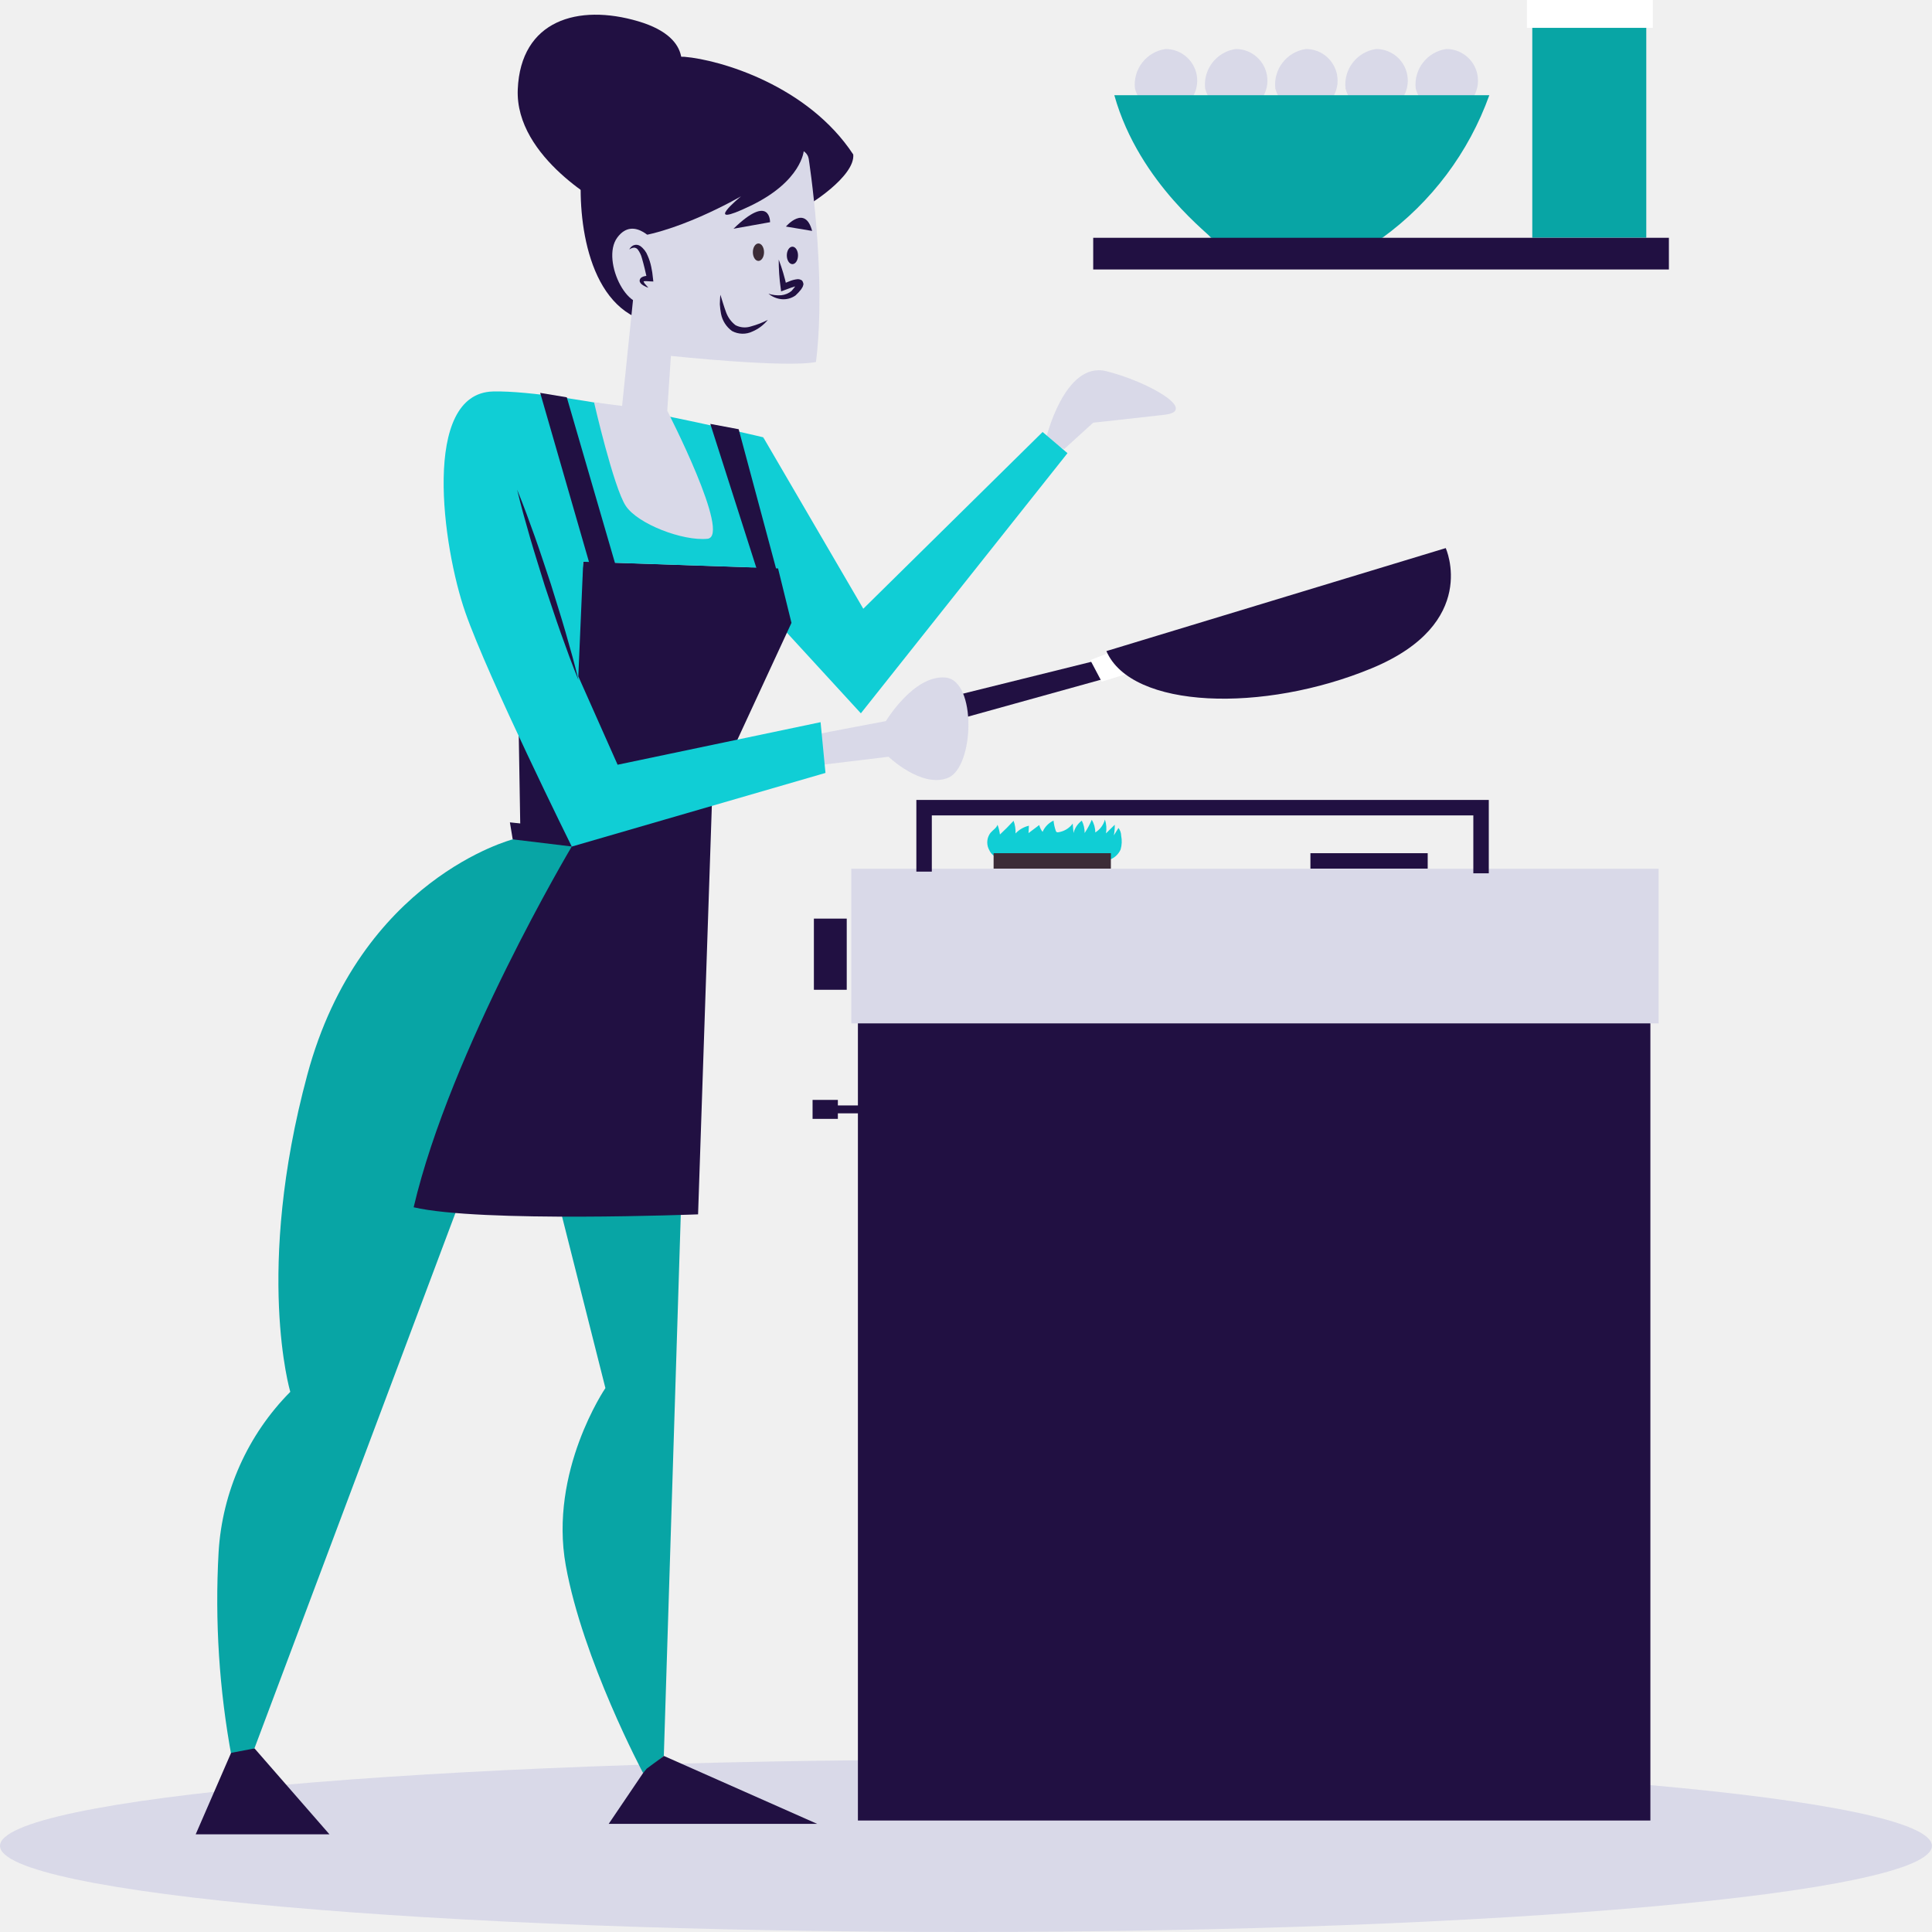
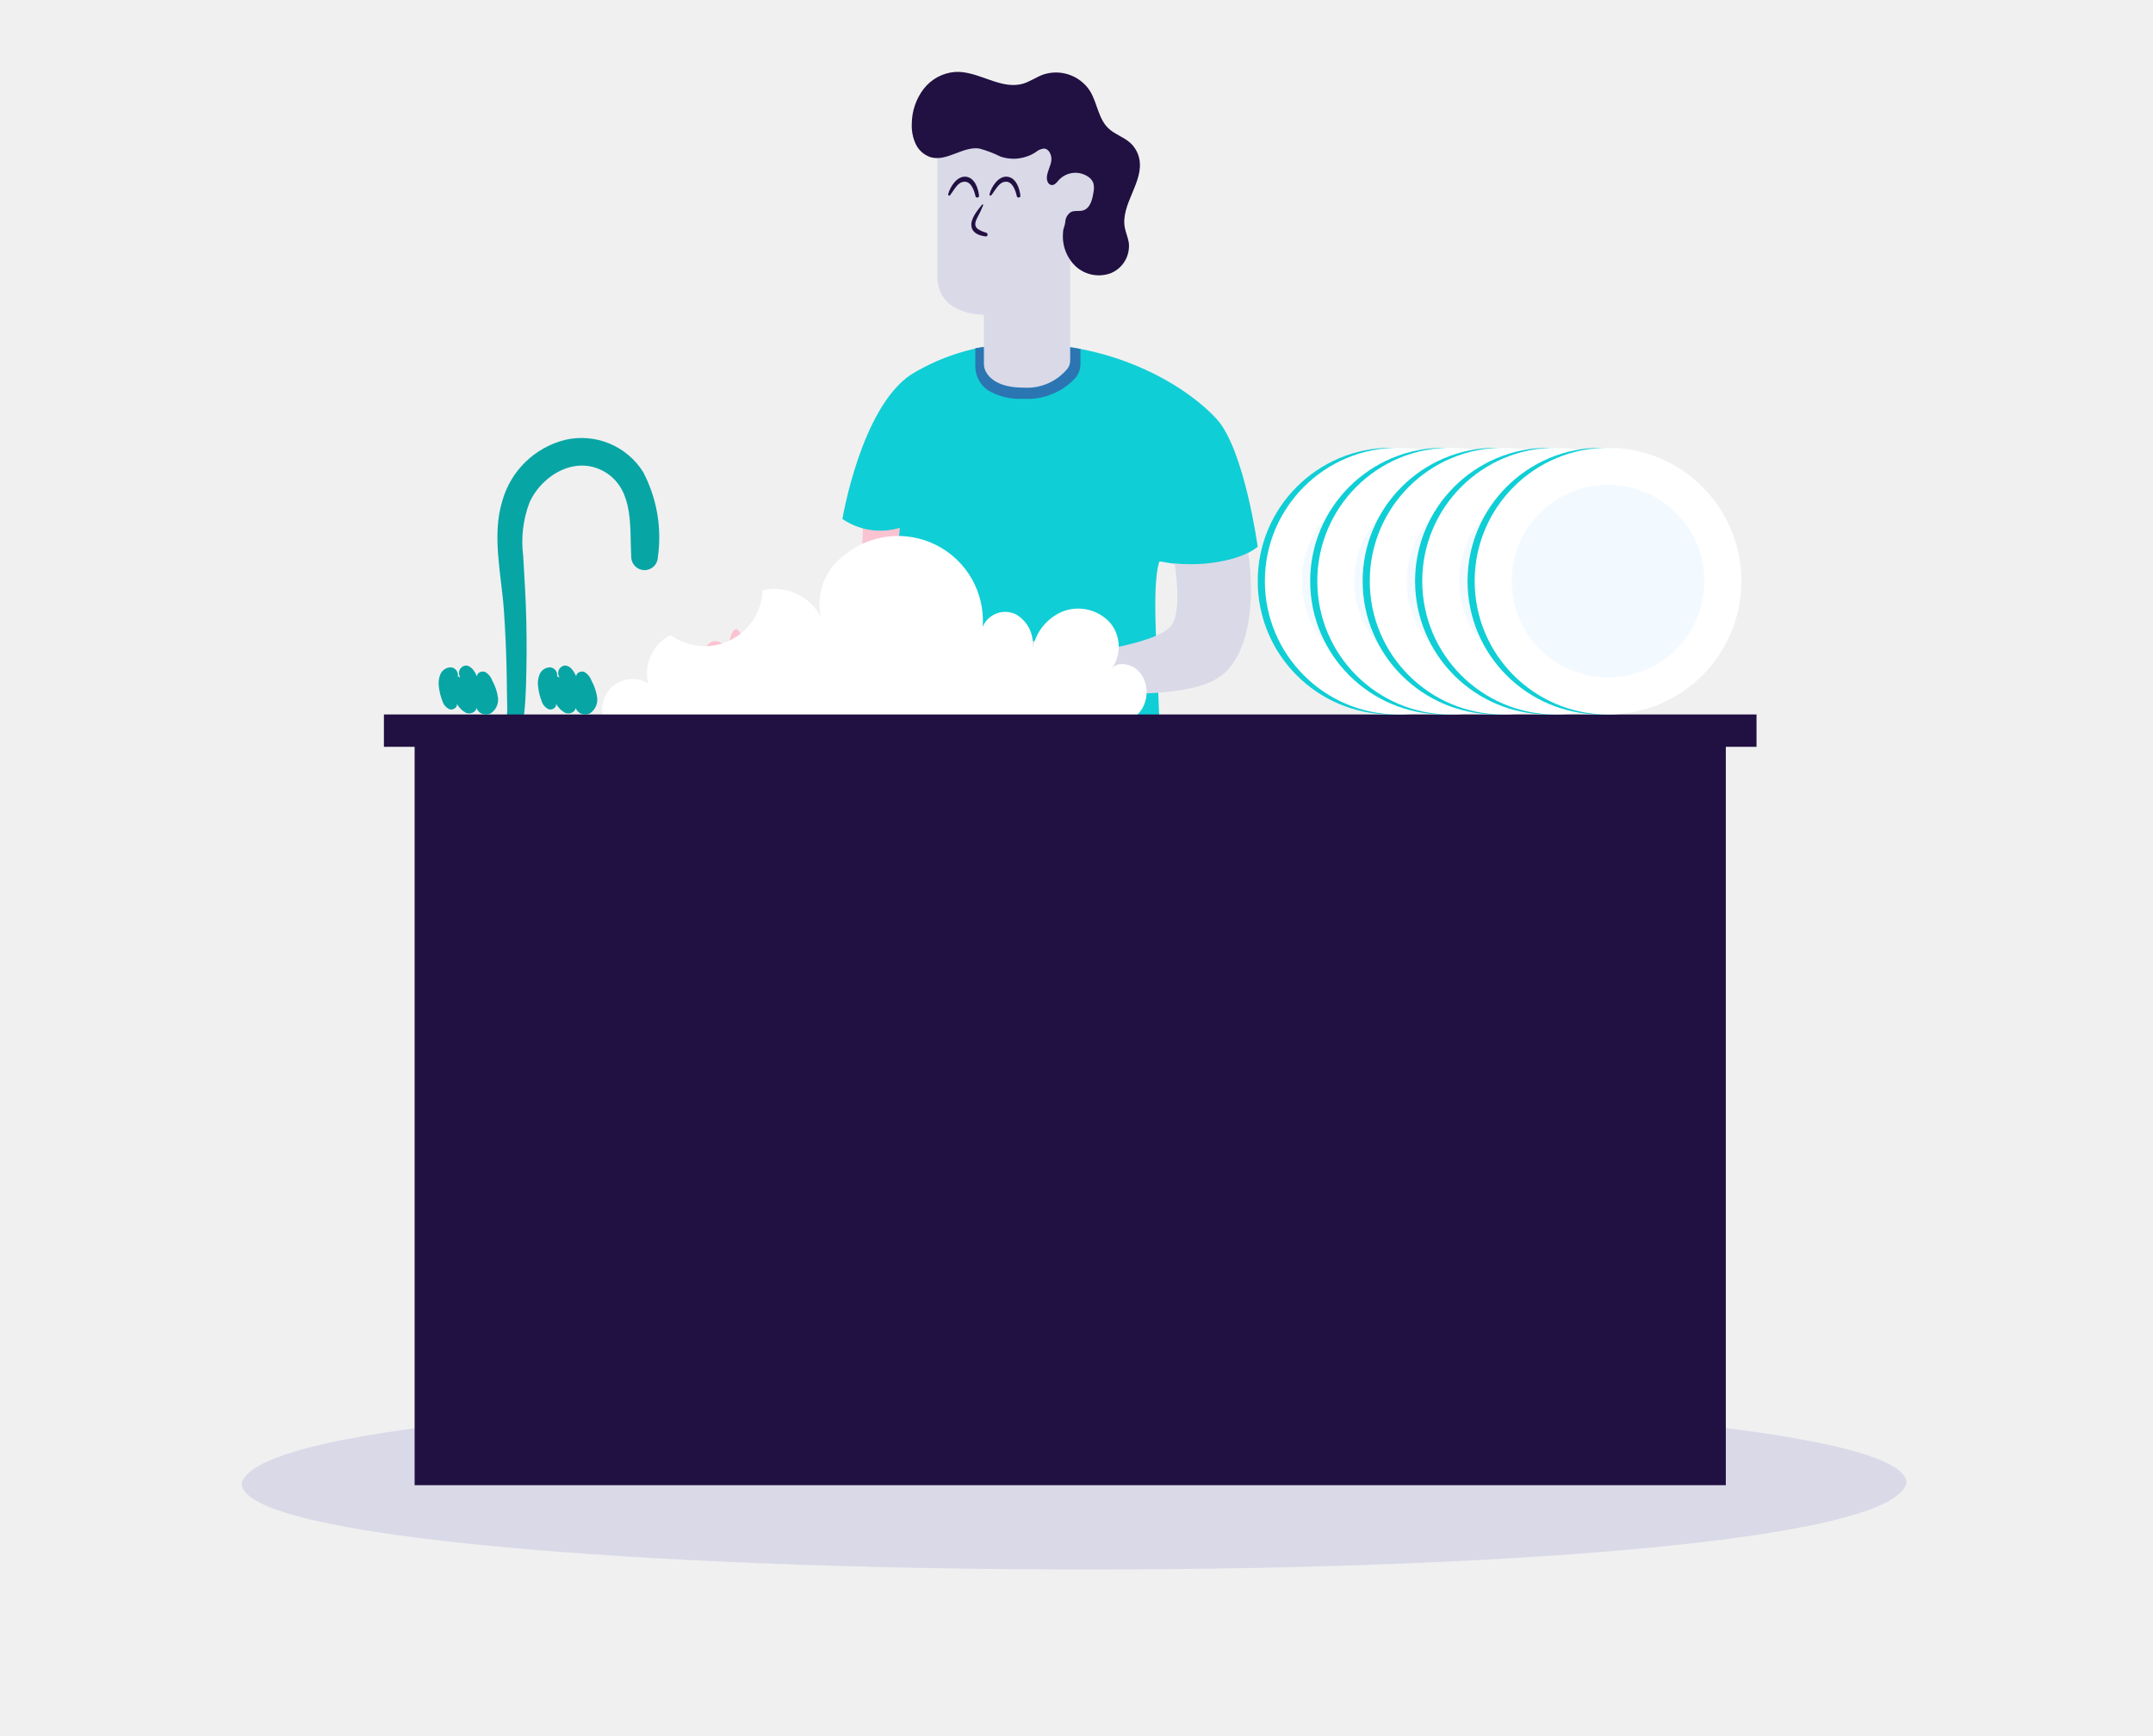
- <svg xmlns="http://www.w3.org/2000/svg" width="124.978" height="124.985" viewBox="0 0 124.978 124.985">
+ <svg xmlns="http://www.w3.org/2000/svg" width="196" height="158" viewBox="0 0 196 158">
  <defs>
-     <style>.a,.i{fill:none;}.b{clip-path:url(#a);}.c{fill:#d9d9e8;}.d{fill:#211042;}.e{fill:#fff;}.f{fill:#08a5a5;}.g{fill:#10ced5;}.h{fill:#3c2c37;}.i{stroke:#211042;stroke-miterlimit:10;}</style>
+     <style>.a,.f{fill:#fff;}.a{stroke:#707070;}.b{fill:none;}.c{clip-path:url(#a);}.d{fill:#d9d9e8;}.e{fill:#fac3d2;}.g{clip-path:url(#b);}.h{fill:#56c4f3;}.i{clip-path:url(#c);}.j{fill:#10ced5;}.k{fill:#2b75b2;}.l{fill:#211042;}.m{fill:#3a406d;}.n{fill:#273047;}.o{fill:#e5e5e5;}.p{fill:#08a5a5;}.q{clip-path:url(#d);}.r{fill:#f3faff;}.s{clip-path:url(#f);}</style>
    <clipPath id="a">
-       <rect class="a" width="124.978" height="124.985" />
+       <rect class="a" width="196" height="158" transform="translate(90 1858)" />
+     </clipPath>
+     <clipPath id="b">
+       <rect class="b" width="23.274" height="8.749" />
+     </clipPath>
+     <clipPath id="c">
+       <rect class="b" width="23.536" height="5.892" />
+     </clipPath>
+     <clipPath id="d">
+       <rect class="b" width="24.28" height="24.28" />
+     </clipPath>
+     <clipPath id="f">
+       <rect class="b" width="24.281" height="24.28" />
    </clipPath>
  </defs>
-   <g transform="translate(-170.804 -349)">
-     <g class="b" transform="translate(170.804 349)">
-       <path class="c" d="M295.781,704.322c0,3.077-27.977,5.572-62.488,5.572s-62.49-2.495-62.49-5.572,27.977-5.571,62.49-5.571,62.488,2.495,62.488,5.571" transform="translate(-170.803 -584.909)" />
-       <path class="c" d="M378.627,427.088s1.2-5.125,3.929-4.442,5.979,2.563,3.758,2.819-4.612.512-4.612.512l-1.879,1.709Z" transform="translate(-310.982 -398.632)" />
-       <path class="d" d="M353.961,483.064l11.36-2.818.428,1.2-10.762,2.99Z" transform="translate(-294.344 -437.526)" />
-       <path class="e" d="M388.738,478.741c-.1.026-1.236.474-1.236.474l.736,1.393,2.051-.631Z" transform="translate(-316.968 -436.511)" />
-       <path class="d" d="M390.7,464.6l21.951-6.663s2.221,4.869-4.783,7.773-15.546,2.648-17.169-1.11" transform="translate(-319.124 -422.48)" />
-       <path class="c" d="M332.347,487.314c.341-.086,4.442-.854,4.442-.854s1.794-2.99,3.844-2.819,1.879,5.809.17,6.492-3.843-1.366-3.843-1.366l-4.954.6-.085-1.879" transform="translate(-279.478 -439.811)" />
-       <path class="d" d="M300.46,370.107c.511-.191,3.511-2.107,3.384-3.511-2.937-4.469-8.619-6.128-10.917-6.32s-6.32,4.086-6.639,7.023.191,8.938,4.149,10.087,7.278-4.469,7.278-4.469l2.745-3.256" transform="translate(-248.645 -356.601)" />
-       <path class="f" d="M233.06,515.018s-9.87,2.541-13.289,15.235-1.1,20.506-1.1,20.506a16.1,16.1,0,0,0-4.638,10.375,55.705,55.705,0,0,0,.854,13.3l1.465-.61L233.442,528.3l5.615,22.215s-3.662,5.371-2.564,11.474,5,13.426,5,13.426l1.343-1.1,1.709-54.561-1.465-5.126Z" transform="translate(-199.892 -460.718)" />
-       <path class="g" d="M320.729,435.2l6.47,11.088,11.6-11.434,1.61,1.369-13.367,16.83-7.167-7.811Z" transform="translate(-271.351 -406.907)" />
-       <path class="d" d="M273.87,492.716l.114,6.889,3.7.569Z" transform="translate(-240.323 -445.937)" />
-       <path class="d" d="M276.589,461.063l.871,3.533-5.126,11.077-.916,27.188s-14.1.55-18.4-.458c2.381-10.161,10.229-23.339,10.229-23.339l-3.82-.462-.183-1.1,4.3.458-.183-9.613.626-7.709Z" transform="translate(-226.258 -424.302)" />
-       <path class="g" d="M279.657,429.766s-12.812-3.07-17.472-2.965-3.282,10.059-1.8,14.3,6.883,15.142,6.883,15.142l16.413-4.765-.317-3.283-13.131,2.753-2.541-5.718.318-7.412,12.6.423Z" transform="translate(-230.279 -401.476)" />
-       <path class="c" d="M302.758,378.769s1.183,7.493.474,13.171c-1.972.395-9.385-.394-9.385-.394l-.237,3.549s4.181,8.124,2.6,8.282-4.5-.947-5.284-2.13-2.051-6.7-2.051-6.7l1.814.237,1.578-15.3s10.095-2.918,10.489-.71" transform="translate(-250.445 -368.522)" />
-       <path class="d" d="M281.376,438.208l-3.211-11.124,1.721.287,3.268,11.238Z" transform="translate(-243.219 -401.668)" />
-       <path class="d" d="M315.084,442.941l-3.1-9.69,1.835.344,2.523,9.4Z" transform="translate(-266.033 -405.828)" />
-       <path class="d" d="M277.558,458.65c-.411-1-.778-2.015-1.14-3.031s-.691-2.043-1.038-3.064c-.315-1.032-.648-2.057-.948-3.094s-.593-2.075-.843-3.127c.411,1,.779,2.014,1.142,3.031s.691,2.043,1.036,3.065c.314,1.031.648,2.057.947,3.094s.593,2.074.844,3.127" transform="translate(-240.134 -414.652)" />
-       <path class="d" d="M305.8,375.894s-.123,1.966-3.441,3.564-.615-.615-.615-.615-4.424,2.581-7.62,2.7c-.86-5.654.615-7.129.615-7.129l10.687.7" transform="translate(-253.802 -366.145)" />
-       <path class="d" d="M284.1,355.922s1.277-2.426-2.618-3.575-7.6-.064-7.788,4.405,5.682,7.533,5.682,7.533l4.4-8.236" transform="translate(-240.199 -350.971)" />
-       <path class="c" d="M295.338,395.428s-1.42-1.893-2.524-.395.868,5.363,2.288,3.944" transform="translate(-252.883 -379.661)" />
-       <rect class="d" width="51.267" height="52.338" transform="translate(55.5 65.435)" />
-       <path class="d" d="M213.5,696.5l4.847,5.557h-8.652l2.29-5.268Z" transform="translate(-197.035 -583.392)" />
-       <path class="d" d="M294.011,699.1l-2.229,3.293h13.487L295.354,698l-1.111.819" transform="translate(-252.404 -584.404)" />
-       <rect class="c" width="52.227" height="10.004" transform="translate(55.073 56.201)" />
-       <path class="g" d="M367.263,512.724c.147-.169.362-.291.434-.5a2.836,2.836,0,0,1,.155.631q.458-.426.883-.886a2.129,2.129,0,0,1,.127.817,1.714,1.714,0,0,1,.864-.5l-.025.478.692-.521a1.222,1.222,0,0,0,.217.442,1.443,1.443,0,0,1,.709-.729,2.915,2.915,0,0,0,.143.652.169.169,0,0,0,.052.086.166.166,0,0,0,.117.015,1.4,1.4,0,0,0,.928-.56q.027.3.054.61a1.417,1.417,0,0,1,.535-.8,1.776,1.776,0,0,1,.185.8,5.34,5.34,0,0,0,.459-.856,1.568,1.568,0,0,1,.228.82,1.418,1.418,0,0,0,.624-.837,1.855,1.855,0,0,1,.068.895l.568-.558a3.263,3.263,0,0,1-.059.686l.3-.479a.87.87,0,0,1,.175.511,1.86,1.86,0,0,1-.039.888,1.243,1.243,0,0,1-.785.682,3.576,3.576,0,0,1-1.061.137q-1.539.041-3.079.028a14.966,14.966,0,0,1-2.5-.188c-.522-.093-.883-.174-1.113-.709a1.018,1.018,0,0,1,.141-1.057" transform="translate(-303.164 -458.869)" />
-       <rect class="h" width="7.587" height="0.998" transform="translate(64.278 55.195)" />
-       <rect class="d" width="7.587" height="0.998" transform="translate(84.774 55.195)" />
-       <path class="i" d="M354.468,513.66v-4.137H390.5v4.246" transform="translate(-294.687 -457.273)" />
-       <line class="d" y2="4.463" transform="translate(63.347 51.777)" />
-       <line class="d" y2="4.463" transform="translate(68.235 51.777)" />
-       <line class="d" y2="4.463" transform="translate(73.123 51.777)" />
-       <line class="d" y2="4.463" transform="translate(83.323 51.777)" />
-       <line class="d" y2="4.463" transform="translate(88.211 51.777)" />
-       <line class="d" y2="4.463" transform="translate(93.099 51.777)" />
-       <rect class="d" width="2.125" height="4.604" transform="translate(52.652 59.427)" />
-       <rect class="d" width="2.813" height="0.511" transform="translate(52.942 71.513)" />
-       <rect class="d" width="1.636" height="1.227" transform="translate(52.567 71.155)" />
-       <path class="c" d="M452.174,361.3a2.047,2.047,0,1,0,1.982-2.559,2.326,2.326,0,0,0-1.982,2.559" transform="translate(-360.589 -355.571)" />
-       <path class="c" d="M438.225,361.3a2.047,2.047,0,1,0,1.982-2.559,2.326,2.326,0,0,0-1.982,2.559" transform="translate(-351.181 -355.571)" />
-       <path class="c" d="M424.275,361.3a2.047,2.047,0,1,0,1.981-2.559,2.326,2.326,0,0,0-1.981,2.559" transform="translate(-341.772 -355.571)" />
-       <path class="c" d="M410.324,361.3a2.047,2.047,0,1,0,1.982-2.559,2.326,2.326,0,0,0-1.982,2.559" transform="translate(-332.361 -355.571)" />
-       <path class="c" d="M396.374,361.3a2.047,2.047,0,1,0,1.982-2.559,2.326,2.326,0,0,0-1.982,2.559" transform="translate(-322.952 -355.571)" />
-       <path class="f" d="M398.513,377.146c.257,0-4.612-3.416-6.236-9.225h24.259a19.556,19.556,0,0,1-6.919,9.225c-3.929.854-11.1,0-11.1,0" transform="translate(-320.189 -361.762)" />
-       <rect class="f" width="7.374" height="14.748" transform="translate(99.127 0.63)" />
-       <rect class="e" width="8.144" height="1.802" transform="translate(98.78)" />
-       <rect class="d" width="37.242" height="2.05" transform="translate(70.722 15.383)" />
-       <path class="d" d="M324.2,400.641a12.792,12.792,0,0,1,.511,1.73l-.277-.143a3.977,3.977,0,0,1,.45-.2,1.847,1.847,0,0,1,.52-.135.424.424,0,0,1,.236.052c.1.01.184.281.143.31a.454.454,0,0,1-.068.183.992.992,0,0,1-.079.124,3.234,3.234,0,0,1-.343.37l-.014.013-.008.006a1.342,1.342,0,0,1-.921.233,1.587,1.587,0,0,1-.82-.352,2.075,2.075,0,0,0,.822.1,1.256,1.256,0,0,0,.683-.286l-.021.019c.1-.115.195-.235.276-.346a.486.486,0,0,0,.046-.077c.022-.032.02-.044.019-.035h0a.1.1,0,0,0,.005.051.388.388,0,0,0,.053.063c.059.02.01.012.007.012a1.679,1.679,0,0,0-.4.1l-.426.158-.246.091-.031-.234a12.747,12.747,0,0,1-.124-1.8" transform="translate(-273.816 -383.832)" />
-       <path class="d" d="M316.982,409.206a2.579,2.579,0,0,1-.988.75,1.457,1.457,0,0,1-1.33-.028,1.8,1.8,0,0,1-.711-1.11,4.719,4.719,0,0,1-.077-.62c.012-.208.009-.413.035-.615.125.393.234.772.368,1.131a1.835,1.835,0,0,0,.613.838,1.289,1.289,0,0,0,.992.08,5.6,5.6,0,0,0,1.1-.426" transform="translate(-267.308 -388.514)" />
-       <path class="d" d="M295.874,397.949a.551.551,0,0,1,.274-.27.471.471,0,0,1,.435.046,1.382,1.382,0,0,1,.483.633,3.508,3.508,0,0,1,.227.711,5.615,5.615,0,0,1,.11.724l.027.228-.221-.009c-.1,0-.195-.02-.284-.016a.776.776,0,0,0-.108.01c-.031.01-.009-.015-.025-.027a.426.426,0,0,0,.107.208c.064.079.136.155.21.236a1.306,1.306,0,0,1-.3-.131c-.091-.065-.2-.1-.264-.282a.263.263,0,0,1,.14-.265.652.652,0,0,1,.192-.071,1.945,1.945,0,0,1,.342-.043l-.194.219c-.062-.227-.1-.46-.159-.683s-.11-.449-.176-.661a1.6,1.6,0,0,0-.272-.562.324.324,0,0,0-.234-.114.621.621,0,0,0-.312.121" transform="translate(-255.164 -381.81)" />
-       <path class="h" d="M321.159,397.954c0,.312-.162.565-.362.565s-.361-.253-.361-.565.162-.565.361-.565.362.253.362.565" transform="translate(-271.732 -381.639)" />
-       <path class="d" d="M327.909,398.6c0,.312-.162.565-.362.565s-.362-.253-.362-.565.162-.565.362-.565.362.253.362.565" transform="translate(-276.284 -382.077)" />
-       <path class="d" d="M318.952,391.638s.035-1.906-2.365.423" transform="translate(-269.135 -377.264)" />
-       <path class="d" d="M327,392.852s1.236-1.447,1.694.283" transform="translate(-276.156 -378.196)" />
+   <g class="c" transform="translate(-90 -1858)">
+     <g transform="translate(-2232.187 1363.686)">
+       <path class="d" d="M2495.744,809.442c-2.943,10.929-151.732,10.006-151.557,0,2.942-10.929,151.734-10.006,151.557,0" transform="translate(0 -180.087)" />
+       <path class="e" d="M2450.483,608.8s.313-2.288.947-1.585a7.785,7.785,0,0,1,1.132,2.184s8.267-.838,9.358-2.8c.654-1.174,1.011-10.312.743-12.13a14.689,14.689,0,0,0,5.25-.423,11.1,11.1,0,0,0,1.439-.526c.568,3.505-.153,15.73-3.095,17.873-3.369,2.453-13.247,1.234-14.358,1.687s-4.28.465-4.162-1.36.663-4.846,2.746-2.923" transform="translate(-62.006 -55.491)" />
+       <path class="e" d="M2528.969,686.264l3.178,46.533,4.225.919s-.516-8.318.14-13.122,2.227-10.6.98-17.854-.579-17.119-.579-17.119Z" transform="translate(-110.652 -110.645)" />
+       <path class="e" d="M2487.2,687.6l-3.114,46.538h4.065a79.1,79.1,0,0,1,1.9-11.505c1.3-4.671,3.632-10.207,3.373-17.559s1.73-17.042,1.73-17.042Z" transform="translate(-83.774 -111.829)" />
+       <path class="f" d="M2540.227,754.291c-.356,2.718-.9,5.185-1.234,7.424-.718,4.8-.155,13.122-.155,13.122l-4.617-.919-1.465-19.627Z" transform="translate(-112.92 -151.766)" />
+       <path class="f" d="M2492.336,754.291c-.765,3.09-1.779,5.81-2.5,8.277a75.946,75.946,0,0,0-2,11.506h-4.263l1.387-19.783Z" transform="translate(-83.472 -151.766)" />
+       <g transform="translate(2402.987 574.977)">
+         <g class="g" transform="translate(0)">
+           <path d="M2536.913,685.621s-.261,3.859-.152,8.525a23.479,23.479,0,0,1-7.262-.124l-.531-7.759Z" transform="translate(-2513.638 -685.621)" />
+           <path d="M2490.756,694.14l.438-6.542,7.958.433s-.627,3.054-1.131,7.033a16.905,16.905,0,0,1-7.265-.924" transform="translate(-2490.756 -686.805)" />
+         </g>
+       </g>
+       <path class="h" d="M2512.966,647.65l2,20.868a22.416,22.416,0,0,1-11.593,0s-.635-4.733-1.1-8.018-1.962-3.284-1.962-3.284l-.771,11.069a17.361,17.361,0,0,1-11.091-.816l1.522-20.768Z" transform="translate(-86.386 -87.338)" />
+       <g transform="translate(2403.355 559.362)">
+         <g class="i" transform="translate(0 0)">
+           <path d="M2505.165,652.452c-6.591-.72-10.375-2.312-13.491-2.645l.228-3.106,23,.949.311,3.247c-1.484.811-4.8,2.129-10.045,1.555" transform="translate(-2491.674 -646.701)" />
+         </g>
+       </g>
+       <path class="j" d="M2514.571,569.367c-2.537-2.767-8.822-6.863-17.587-6.863a19.279,19.279,0,0,0-10.243,2.841c-4.555,3.056-6.228,13.14-6.228,13.14a6.144,6.144,0,0,0,5.225.8s-.895,10.628-1.245,13.573c-.368,3.166-.6,5.226-.6,5.226,3.344,0,7.208,1.9,14.589,2.71s10.957-2.133,10.957-2.133c-.05-1.218-.1-2.425-.145-3.609l-.253-6.419c-.209-5.377.34-6.291.34-6.291.163.031.313.05.471.076a13.3,13.3,0,0,0,6.315-.322,6.791,6.791,0,0,0,2.152-1.08s-1.211-8.88-3.749-11.649" transform="translate(-81.635 -36.917)" />
+       <path class="k" d="M2515.011,567.544a5.612,5.612,0,0,1-3.238-.8,2.687,2.687,0,0,1-1.107-2.231v-1.575a40.783,40.783,0,0,1,4.373-.428,27.121,27.121,0,0,1,5.2.505v1.374a1.943,1.943,0,0,1-.466,1.264,5.946,5.946,0,0,1-4.762,1.893" transform="translate(-99.692 -36.922)" />
+       <path class="d" d="M2514.154,523.568v9.4a1.208,1.208,0,0,1-.228.72,4.754,4.754,0,0,1-4.061,1.748c-2.232,0-3.073-.87-3.385-1.448a1.558,1.558,0,0,1-.18-.745V528.8s-4.234.112-4.234-3.509V510.59h12.088l3.539,6.008-1.59,7.082Z" transform="translate(-94.542 -5.832)" />
+       <path class="l" d="M2516.7,526.387c-.073-.674-.393-1.651-1.2-1.735s-1.452.93-1.612,1.606c-.02.084.092.166.155.091.3-.355.626-1.052,1.095-1.2.783-.254,1.108.7,1.24,1.285.039.174.337.14.318-.043" transform="translate(-101.62 -14.249)" />
+       <path class="l" d="M2507.323,526.387c-.073-.674-.393-1.651-1.2-1.735s-1.453.93-1.612,1.606c-.02.084.092.166.156.091.3-.355.626-1.052,1.095-1.2.781-.254,1.107.7,1.239,1.285.04.174.338.14.318-.043" transform="translate(-96.007 -14.249)" />
+       <path class="l" d="M2510.752,530.95c-.406.5-1.089,1.291-.973,2,.1.631.752.841,1.3.9.2.022.218-.277.045-.338a2.534,2.534,0,0,1-.8-.357c-.329-.285-.188-.676-.021-1a11.341,11.341,0,0,0,.541-1.141c.021-.054-.063-.1-.1-.058" transform="translate(-99.153 -18.013)" />
+       <path class="h" d="M2524.426,796.779c-.787-.083-.7-2.673-1.727-2.426s-.905,1.521-.412,2.426a2.07,2.07,0,0,1,.206,1.644s-.486.848-2.583,1.3a7.625,7.625,0,0,1-3.265.14,2.015,2.015,0,0,0-.452,2.591h14.4s-.077-5.529-.9-5.84-.973,1.135-.973,1.135Z" transform="translate(-102.856 -175.745)" />
+       <rect class="m" width="14.402" height="1.524" transform="translate(2413.336 626.708)" />
+       <path class="n" d="M2530.949,804.235c-.127.413.442,1.007.771,1.2a.093.093,0,0,0,.134-.1,2.72,2.72,0,0,0-.351-.726c-.116-.189-.2-.384-.425-.442a.108.108,0,0,0-.129.074" transform="translate(-111.827 -181.627)" />
+       <path class="n" d="M2528.184,805.555a1.272,1.272,0,0,0,.383,1.048.192.192,0,0,0,.319-.185,2.445,2.445,0,0,0-.461-.927.144.144,0,0,0-.24.063" transform="translate(-110.176 -182.401)" />
+       <path class="n" d="M2525.293,806.293a1.371,1.371,0,0,0,.524,1.063.181.181,0,0,0,.3-.176,1.839,1.839,0,0,0-.6-.978.153.153,0,0,0-.223.09" transform="translate(-108.447 -182.841)" />
+       <path class="n" d="M2531.277,801.488a1.256,1.256,0,0,0-.609-.256,2.248,2.248,0,0,1-.88-.429c.137.151.445.35.63.519a4.662,4.662,0,0,0,.634.514c.049.03.095-.029.073-.075a2.772,2.772,0,0,0-1.009-1.093c-.19-.117-.554-.259-.642.049-.091.327.374.514.6.615.312.141.875.412,1.2.207a.032.032,0,0,0,.007-.051" transform="translate(-110.947 -179.456)" />
+       <path class="h" d="M2471.39,796.779c-.787-.083-.7-2.673-1.727-2.426s-.905,1.521-.411,2.426a2.072,2.072,0,0,1,.206,1.644s-.486.848-2.584,1.3a7.624,7.624,0,0,1-3.265.14,2.015,2.015,0,0,0-.452,2.591h14.4s-.076-5.529-.9-5.84-.972,1.135-.972,1.135Z" transform="translate(-71.097 -175.745)" />
+       <rect class="m" width="14.402" height="1.524" transform="translate(2392.06 626.708)" />
+       <path class="n" d="M2477.913,804.235c-.126.413.442,1.007.771,1.2a.093.093,0,0,0,.134-.1,2.728,2.728,0,0,0-.352-.726c-.116-.189-.2-.384-.425-.442a.108.108,0,0,0-.129.074" transform="translate(-80.068 -181.627)" />
+       <path class="n" d="M2475.148,805.555a1.271,1.271,0,0,0,.383,1.048.192.192,0,0,0,.319-.185,2.431,2.431,0,0,0-.461-.927.144.144,0,0,0-.24.063" transform="translate(-78.417 -182.401)" />
+       <path class="n" d="M2472.257,806.293a1.371,1.371,0,0,0,.524,1.063.181.181,0,0,0,.3-.176,1.838,1.838,0,0,0-.6-.978.153.153,0,0,0-.223.09" transform="translate(-76.688 -182.841)" />
+       <path class="n" d="M2478.241,801.488a1.255,1.255,0,0,0-.609-.256,2.247,2.247,0,0,1-.88-.429c.137.151.445.35.63.519a4.677,4.677,0,0,0,.634.514c.049.03.095-.029.073-.075a2.767,2.767,0,0,0-1.009-1.093c-.19-.117-.554-.259-.642.049-.091.327.374.514.6.615.313.141.875.412,1.2.207a.033.033,0,0,0,.007-.051" transform="translate(-79.188 -179.456)" />
+       <path class="l" d="M2510.038,515.487a3.763,3.763,0,0,0,1.175,3.1,3.125,3.125,0,0,0,3.2.588,2.68,2.68,0,0,0,1.612-2.754c-.071-.471-.278-.912-.365-1.38-.4-2.142,1.769-4.164,1.314-6.294a2.7,2.7,0,0,0-.866-1.467c-.589-.51-1.382-.749-1.946-1.287-.92-.881-1.009-2.318-1.675-3.4a3.687,3.687,0,0,0-4.287-1.48c-.626.234-1.182.64-1.825.824-2.022.581-4.033-1.176-6.136-1.076a4.018,4.018,0,0,0-2.9,1.558,5.283,5.283,0,0,0-1.071,3.156,3.962,3.962,0,0,0,.351,1.839,2.288,2.288,0,0,0,1.375,1.216c1.458.414,2.9-.995,4.4-.8a10.273,10.273,0,0,1,1.948.739,3.7,3.7,0,0,0,3.206-.4,1.388,1.388,0,0,1,.729-.329c.5,0,.768.639.689,1.137s-.361.95-.4,1.451c-.028.317.119.712.437.735.279.019.473-.256.657-.467a2.063,2.063,0,0,1,2.729-.247,1.2,1.2,0,0,1,.4.51,1.743,1.743,0,0,1,.02.845c-.1.674-.3,1.484-.958,1.671-.355.1-.76-.02-1.091.143a1.127,1.127,0,0,0-.519.917c-.043.363-.187.563-.214.954" transform="translate(-91.075)" />
+       <path class="o" d="M2540.227,754.291c-.081.625-.175,1.233-.272,1.833h-7.063l-.136-1.833Z" transform="translate(-112.92 -151.766)" />
+       <path class="o" d="M2486.847,754.291h7.368c-.156.629-.327,1.233-.5,1.833h-7Z" transform="translate(-85.352 -151.766)" />
+       <path class="d" d="M2522.825,618.705s.313-2.288.947-1.585a7.78,7.78,0,0,1,1.133,2.184s8.266-.838,9.357-2.8c.654-1.174.451-3.672.184-5.491a14.65,14.65,0,0,0,5.25-.422,10.931,10.931,0,0,0,1.439-.526c.568,3.505.407,9.091-2.535,11.234-3.368,2.453-13.246,1.234-14.358,1.687s-4.279.465-4.162-1.36.663-4.846,2.746-2.923" transform="translate(-105.327 -65.401)" />
+       <path class="f" d="M2426.377,623.415a2.769,2.769,0,0,1,3.82-3.757,3.9,3.9,0,0,1,2.058-4.388,5.27,5.27,0,0,0,8.363-4.09,4.751,4.751,0,0,1,5.319,2.473,5.522,5.522,0,0,1,2-5.571,7.731,7.731,0,0,1,12.72,6.426,2.224,2.224,0,0,1,3.084-1.1,3.126,3.126,0,0,1,1.437,3.2,4.589,4.589,0,0,1,2.794-3.507,3.928,3.928,0,0,1,4.281,1.037,3.436,3.436,0,0,1,.058,4.312c.551-.931,2.087-.571,2.718.309a2.931,2.931,0,0,1-1.96,4.608" transform="translate(-49.008 -63.13)" />
+       <rect class="l" width="119.364" height="68.699" transform="translate(2359.933 560.834)" />
+       <path class="p" d="M2403.964,611.357a3.4,3.4,0,0,0,.666-2.043c.124-1,.169-2.009.2-3.013q.084-2.824.021-5.65c-.042-1.989-.171-3.97-.285-5.956a10.081,10.081,0,0,1,.581-4.855c1.184-2.579,4.373-4.4,7.026-2.657,2.51,1.649,2.081,5.08,2.231,7.654a1.212,1.212,0,0,0,2.423,0,12.8,12.8,0,0,0-1.336-7.75,6.626,6.626,0,0,0-7.1-2.936,7.945,7.945,0,0,0-5.728,5.568c-.972,3.167-.071,6.766.15,9.991q.208,3.01.256,6.026c.017,1,.019,2.009.049,3.014a4.467,4.467,0,0,0,.49,2.561.232.232,0,0,0,.358.047" transform="translate(-34.751 -49.792)" />
+       <rect class="l" width="124.956" height="2.946" transform="translate(2357.137 559.362)" />
+       <g transform="translate(2436.684 535.082)">
+         <g class="q" transform="translate(0)">
+           <path class="j" d="M2599.031,598.317a12.14,12.14,0,1,1-12.141-12.141,12.141,12.141,0,0,1,12.141,12.141" transform="translate(-2574.751 -586.177)" />
+         </g>
+       </g>
+       <path class="f" d="M2600.654,598.317a12.14,12.14,0,1,1-12.14-12.141,12.141,12.141,0,0,1,12.14,12.141" transform="translate(-139.039 -51.095)" />
+       <path class="r" d="M2602.308,603.333a8.78,8.78,0,1,1-8.78-8.781,8.78,8.78,0,0,1,8.78,8.781" transform="translate(-144.054 -56.11)" />
+       <g transform="translate(2441.46 535.082)">
+         <g class="q">
+           <path class="j" d="M2610.936,598.317a12.14,12.14,0,1,1-12.141-12.141,12.141,12.141,0,0,1,12.141,12.141" transform="translate(-2586.656 -586.177)" />
+         </g>
+       </g>
+       <path class="f" d="M2612.556,598.317a12.141,12.141,0,1,1-12.141-12.141,12.141,12.141,0,0,1,12.141,12.141" transform="translate(-146.166 -51.095)" />
+       <path class="r" d="M2614.212,603.333a8.78,8.78,0,1,1-8.781-8.781,8.781,8.781,0,0,1,8.781,8.781" transform="translate(-151.182 -56.11)" />
+       <g transform="translate(2446.235 535.082)">
+         <g class="s">
+           <path class="j" d="M2622.839,598.317a12.14,12.14,0,1,1-12.141-12.141,12.141,12.141,0,0,1,12.141,12.141" transform="translate(-2598.559 -586.177)" />
+         </g>
+       </g>
+       <path class="f" d="M2624.459,598.317a12.14,12.14,0,1,1-12.141-12.141,12.14,12.14,0,0,1,12.141,12.141" transform="translate(-153.294 -51.095)" />
+       <path class="r" d="M2626.116,603.333a8.78,8.78,0,1,1-8.781-8.781,8.781,8.781,0,0,1,8.781,8.781" transform="translate(-158.31 -56.11)" />
+       <g transform="translate(2451.01 535.082)">
+         <g class="s" transform="translate(0)">
+           <path class="j" d="M2634.741,598.317a12.14,12.14,0,1,1-12.141-12.141,12.141,12.141,0,0,1,12.141,12.141" transform="translate(-2610.461 -586.177)" />
+         </g>
+       </g>
+       <path class="f" d="M2636.364,598.317a12.14,12.14,0,1,1-12.14-12.141,12.141,12.141,0,0,1,12.14,12.141" transform="translate(-160.422 -51.095)" />
+       <path class="r" d="M2638.018,603.333a8.78,8.78,0,1,1-8.78-8.781,8.78,8.78,0,0,1,8.78,8.781" transform="translate(-165.438 -56.11)" />
+       <g transform="translate(2455.785 535.082)">
+         <g class="s">
+           <path class="j" d="M2646.646,598.317a12.14,12.14,0,1,1-12.141-12.141,12.141,12.141,0,0,1,12.141,12.141" transform="translate(-2622.365 -586.177)" />
+         </g>
+       </g>
+       <path class="f" d="M2648.266,598.317a12.141,12.141,0,1,1-12.141-12.141,12.141,12.141,0,0,1,12.141,12.141" transform="translate(-167.55 -51.095)" />
+       <path class="r" d="M2649.922,603.333a8.78,8.78,0,1,1-8.78-8.781,8.781,8.781,0,0,1,8.78,8.781" transform="translate(-172.566 -56.11)" />
+       <path class="p" d="M2390.634,636.576a.7.7,0,0,0-.65-.822,1.044,1.044,0,0,0-.941.637,2.173,2.173,0,0,0-.127,1.184,4.971,4.971,0,0,0,.306,1.22,1.205,1.205,0,0,0,.659.778c.334.108.779-.2.657-.534a1.988,1.988,0,0,0,.84.859c.378.151.914-.042.95-.449a.917.917,0,0,0,1.323.481,1.491,1.491,0,0,0,.64-1.412,4.374,4.374,0,0,0-.512-1.542,1.52,1.52,0,0,0-.633-.792c-.314-.144-.786.053-.762.4-.212-.468-.54-1.011-1.054-.994a.69.69,0,0,0-.457,1.094" transform="translate(-26.769 -80.682)" />
+       <path class="p" d="M2413.158,636.576a.7.7,0,0,0-.65-.822,1.046,1.046,0,0,0-.941.637,2.175,2.175,0,0,0-.127,1.184,4.948,4.948,0,0,0,.3,1.22,1.208,1.208,0,0,0,.659.778c.335.108.779-.2.658-.534a1.986,1.986,0,0,0,.839.859c.377.151.914-.042.95-.449a.918.918,0,0,0,1.323.481,1.492,1.492,0,0,0,.641-1.412,4.394,4.394,0,0,0-.512-1.542,1.519,1.519,0,0,0-.633-.792c-.313-.144-.786.053-.761.4-.212-.468-.54-1.011-1.053-.994a.69.69,0,0,0-.458,1.094" transform="translate(-40.257 -80.682)" />
    </g>
  </g>
</svg>
